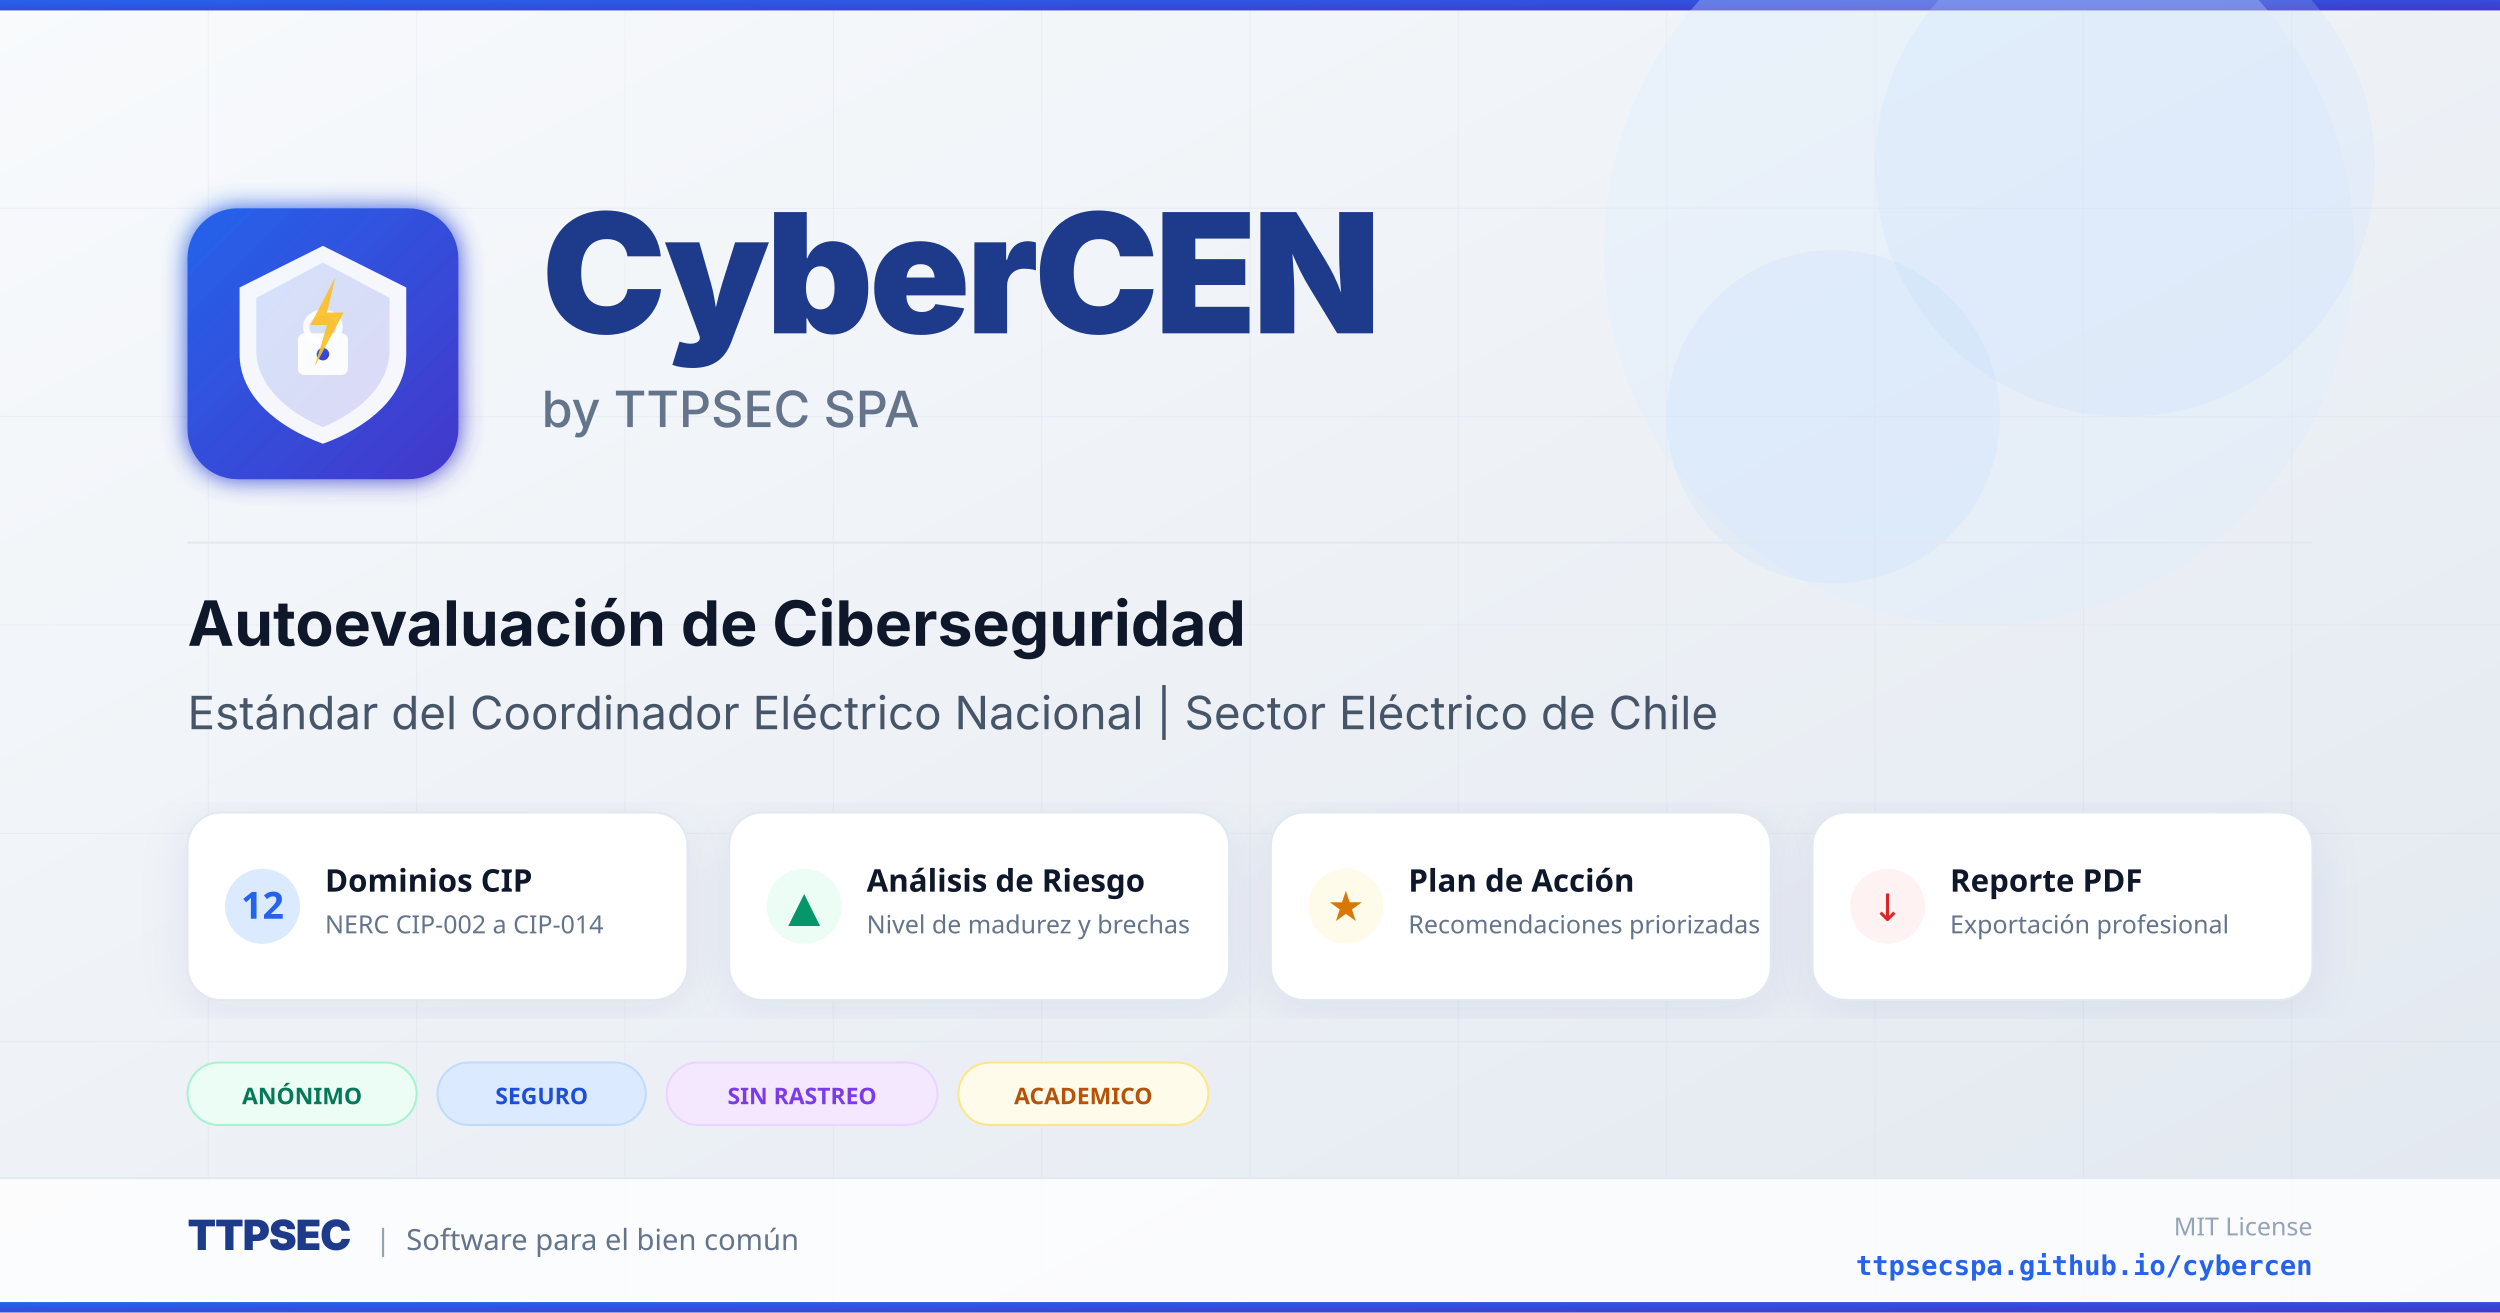
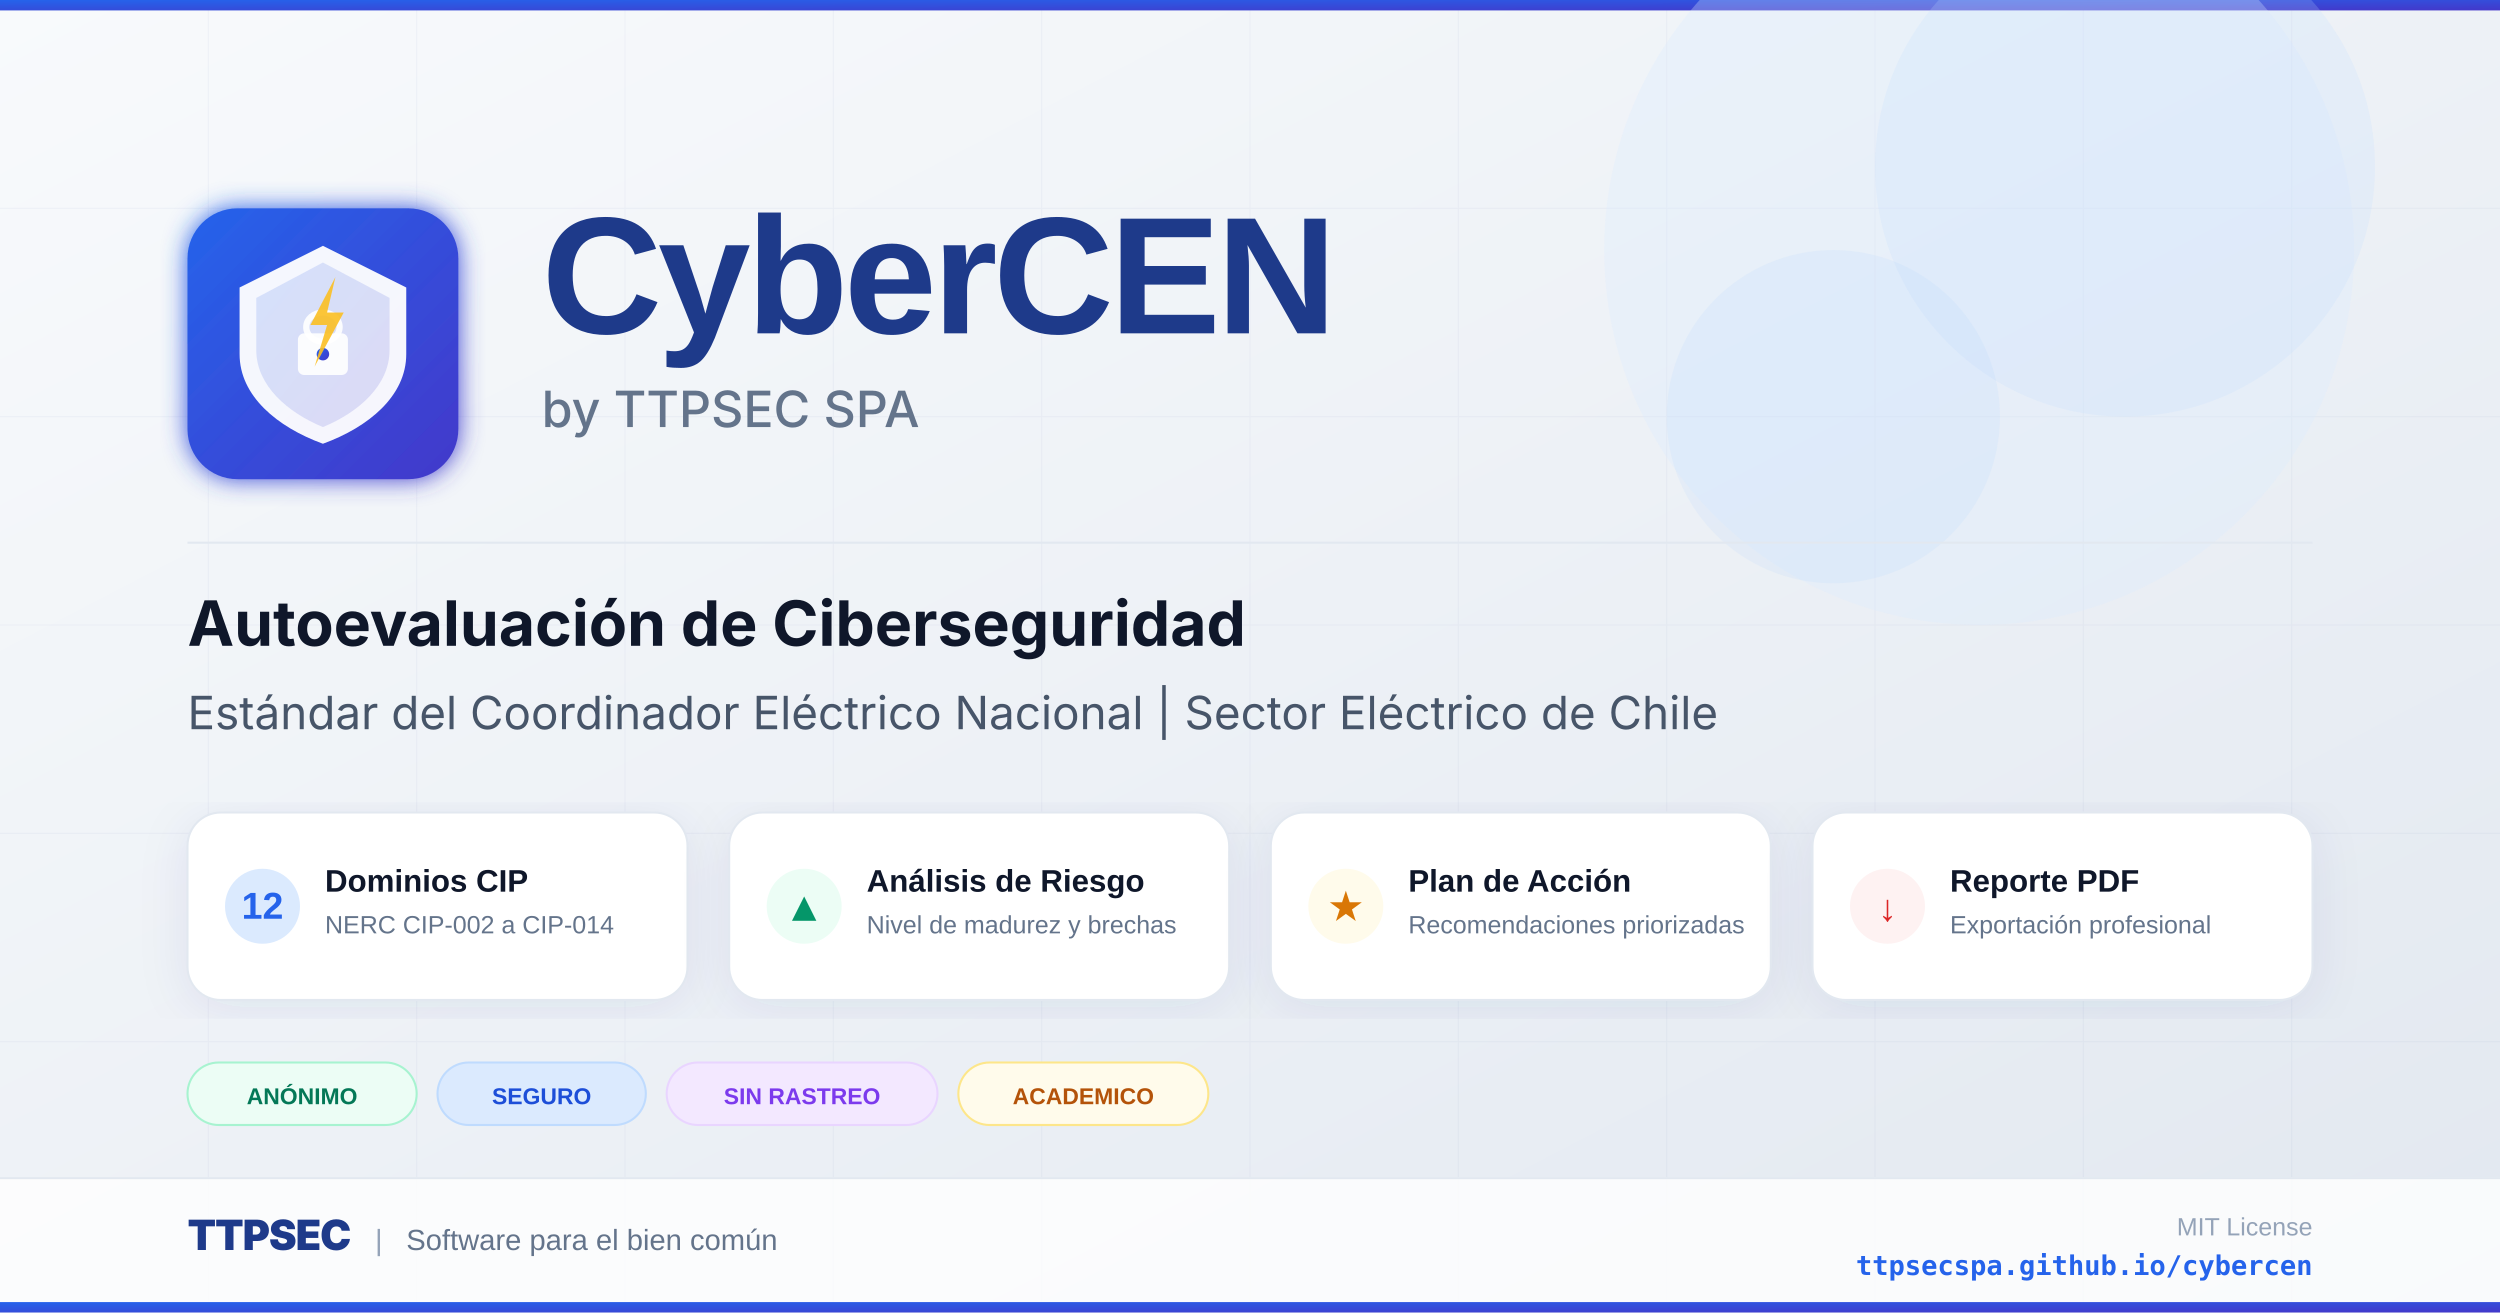
<svg xmlns="http://www.w3.org/2000/svg" viewBox="0 0 1200 630" width="1200" height="630">
  <defs>
    <linearGradient id="bg" x1="0%" y1="0%" x2="100%" y2="100%">
      <stop offset="0%" style="stop-color:#f8fafc" />
      <stop offset="100%" style="stop-color:#e2e8f0" />
    </linearGradient>
    <linearGradient id="blue" x1="0%" y1="0%" x2="100%" y2="100%">
      <stop offset="0%" style="stop-color:#2563eb" />
      <stop offset="100%" style="stop-color:#4338ca" />
    </linearGradient>
    <linearGradient id="blueLight" x1="0%" y1="0%" x2="100%" y2="0%">
      <stop offset="0%" style="stop-color:#dbeafe" />
      <stop offset="100%" style="stop-color:#e0e7ff" />
    </linearGradient>
    <filter id="cardShadow">
      <feDropShadow dx="0" dy="4" stdDeviation="12" flood-color="#1e3a8a" flood-opacity="0.08" />
    </filter>
    <filter id="glow">
      <feGaussianBlur stdDeviation="6" result="blur" />
      <feMerge>
        <feMergeNode in="blur" />
        <feMergeNode in="SourceGraphic" />
      </feMerge>
    </filter>
  </defs>
  <rect width="1200" height="630" fill="url(#bg)" />
  <g opacity="0.04" stroke="#1e3a8a" stroke-width="0.5">
    <line x1="100" y1="0" x2="100" y2="630" />
    <line x1="200" y1="0" x2="200" y2="630" />
    <line x1="300" y1="0" x2="300" y2="630" />
    <line x1="400" y1="0" x2="400" y2="630" />
    <line x1="500" y1="0" x2="500" y2="630" />
    <line x1="600" y1="0" x2="600" y2="630" />
    <line x1="700" y1="0" x2="700" y2="630" />
    <line x1="800" y1="0" x2="800" y2="630" />
    <line x1="900" y1="0" x2="900" y2="630" />
    <line x1="1000" y1="0" x2="1000" y2="630" />
    <line x1="1100" y1="0" x2="1100" y2="630" />
    <line x1="0" y1="100" x2="1200" y2="100" />
    <line x1="0" y1="200" x2="1200" y2="200" />
    <line x1="0" y1="300" x2="1200" y2="300" />
    <line x1="0" y1="400" x2="1200" y2="400" />
    <line x1="0" y1="500" x2="1200" y2="500" />
  </g>
  <rect x="0" y="0" width="1200" height="5" fill="url(#blue)" />
  <circle cx="950" cy="120" r="180" fill="#dbeafe" opacity="0.3" />
  <circle cx="1020" cy="80" r="120" fill="#bfdbfe" opacity="0.2" />
  <circle cx="880" cy="200" r="80" fill="#93c5fd" opacity="0.1" />
  <g transform="translate(90, 100)" filter="url(#glow)">
    <rect x="0" y="0" width="130" height="130" rx="24" fill="url(#blue)" />
    <g transform="translate(25, 18)">
      <path d="M40 0 L80 20 L80 52 C80 72 62 87 40 95 C18 87 0 72 0 52 L0 20 Z" fill="white" opacity="0.95" />
      <path d="M40 8 L72 25 L72 50 C72 67 57 80 40 87 C23 80 8 67 8 50 L8 25 Z" fill="url(#blue)" opacity="0.15" />
      <rect x="28" y="42" width="24" height="20" rx="3" fill="white" opacity="0.9" />
      <rect x="32" y="32" width="16" height="14" rx="8" fill="none" stroke="white" stroke-width="3" opacity="0.9" />
      <circle cx="40" cy="52" r="3" fill="url(#blue)" />
      <path d="M46 15 L34 38 L42 38 L36 58 L50 32 L42 32 Z" fill="#fbbf24" opacity="0.9" />
    </g>
  </g>
-   <text x="260" y="160" font-family="system-ui, -apple-system, 'Segoe UI', sans-serif" font-size="80" font-weight="900" fill="#1e3a8a" letter-spacing="-2">CyberCEN</text>
+   <text x="260" y="160" font-family="Arial, Helvetica, sans-serif" font-size="80" font-weight="900" fill="#1e3a8a" letter-spacing="-2">CyberCEN</text>
  <text x="260" y="205" font-family="system-ui, -apple-system, sans-serif" font-size="24" fill="#64748b" font-weight="500">by TTPSEC SPA</text>
  <rect x="90" y="260" width="1020" height="1" fill="#e2e8f0" />
  <text x="90" y="310" font-family="system-ui, -apple-system, sans-serif" font-size="30" fill="#0f172a" font-weight="700">Autoevaluación de Ciberseguridad</text>
  <text x="90" y="350" font-family="system-ui, -apple-system, sans-serif" font-size="22" fill="#475569">Estándar del Coordinador Eléctrico Nacional | Sector Eléctrico de Chile</text>
  <g transform="translate(90, 390)">
    <rect x="0" y="0" width="240" height="90" rx="16" fill="white" filter="url(#cardShadow)" />
    <rect x="0" y="0" width="240" height="90" rx="16" fill="white" stroke="#e2e8f0" stroke-width="1" />
    <circle cx="36" cy="45" r="18" fill="#dbeafe" />
-     <text x="36" y="51" font-family="system-ui, sans-serif" font-size="18" fill="#2563eb" text-anchor="middle" font-weight="700">12</text>
-     <text x="66" y="38" font-family="system-ui, sans-serif" font-size="15" fill="#0f172a" font-weight="700">Dominios CIP</text>
-     <text x="66" y="58" font-family="system-ui, sans-serif" font-size="12" fill="#64748b">NERC CIP-002 a CIP-014</text>
+     <text x="36" y="51" font-family="Arial, Helvetica, sans-serif" font-size="18" fill="#2563eb" text-anchor="middle" font-weight="700">12</text>
+     <text x="66" y="38" font-family="Arial, Helvetica, sans-serif" font-size="15" fill="#0f172a" font-weight="700">Dominios CIP</text>
+     <text x="66" y="58" font-family="Arial, Helvetica, sans-serif" font-size="12" fill="#64748b">NERC CIP-002 a CIP-014</text>
    <rect x="260" y="0" width="240" height="90" rx="16" fill="white" filter="url(#cardShadow)" />
    <rect x="260" y="0" width="240" height="90" rx="16" fill="white" stroke="#e2e8f0" stroke-width="1" />
    <circle cx="296" cy="45" r="18" fill="#ecfdf5" />
-     <text x="296" y="52" font-family="system-ui, sans-serif" font-size="20" fill="#059669" text-anchor="middle">▲</text>
-     <text x="326" y="38" font-family="system-ui, sans-serif" font-size="15" fill="#0f172a" font-weight="700">Análisis de Riesgo</text>
-     <text x="326" y="58" font-family="system-ui, sans-serif" font-size="12" fill="#64748b">Nivel de madurez y brechas</text>
+     <text x="296" y="52" font-family="Arial, Helvetica, sans-serif" font-size="20" fill="#059669" text-anchor="middle">▲</text>
+     <text x="326" y="38" font-family="Arial, Helvetica, sans-serif" font-size="15" fill="#0f172a" font-weight="700">Análisis de Riesgo</text>
+     <text x="326" y="58" font-family="Arial, Helvetica, sans-serif" font-size="12" fill="#64748b">Nivel de madurez y brechas</text>
    <rect x="520" y="0" width="240" height="90" rx="16" fill="white" filter="url(#cardShadow)" />
    <rect x="520" y="0" width="240" height="90" rx="16" fill="white" stroke="#e2e8f0" stroke-width="1" />
    <circle cx="556" cy="45" r="18" fill="#fffbeb" />
-     <text x="556" y="52" font-family="system-ui, sans-serif" font-size="20" fill="#d97706" text-anchor="middle">★</text>
-     <text x="586" y="38" font-family="system-ui, sans-serif" font-size="15" fill="#0f172a" font-weight="700">Plan de Acción</text>
-     <text x="586" y="58" font-family="system-ui, sans-serif" font-size="12" fill="#64748b">Recomendaciones priorizadas</text>
+     <text x="556" y="52" font-family="Arial, Helvetica, sans-serif" font-size="20" fill="#d97706" text-anchor="middle">★</text>
+     <text x="586" y="38" font-family="Arial, Helvetica, sans-serif" font-size="15" fill="#0f172a" font-weight="700">Plan de Acción</text>
+     <text x="586" y="58" font-family="Arial, Helvetica, sans-serif" font-size="12" fill="#64748b">Recomendaciones priorizadas</text>
    <rect x="780" y="0" width="240" height="90" rx="16" fill="white" filter="url(#cardShadow)" />
    <rect x="780" y="0" width="240" height="90" rx="16" fill="white" stroke="#e2e8f0" stroke-width="1" />
    <circle cx="816" cy="45" r="18" fill="#fef2f2" />
-     <text x="816" y="52" font-family="system-ui, sans-serif" font-size="18" fill="#dc2626" text-anchor="middle">↓</text>
-     <text x="846" y="38" font-family="system-ui, sans-serif" font-size="15" fill="#0f172a" font-weight="700">Reporte PDF</text>
-     <text x="846" y="58" font-family="system-ui, sans-serif" font-size="12" fill="#64748b">Exportación profesional</text>
+     <text x="816" y="52" font-family="Arial, Helvetica, sans-serif" font-size="18" fill="#dc2626" text-anchor="middle">↓</text>
+     <text x="846" y="38" font-family="Arial, Helvetica, sans-serif" font-size="15" fill="#0f172a" font-weight="700">Reporte PDF</text>
+     <text x="846" y="58" font-family="Arial, Helvetica, sans-serif" font-size="12" fill="#64748b">Exportación profesional</text>
  </g>
  <g transform="translate(90, 510)">
    <rect x="0" y="0" width="110" height="30" rx="15" fill="#ecfdf5" stroke="#a7f3d0" stroke-width="1" />
-     <text x="55" y="20" font-family="system-ui, sans-serif" font-size="11" fill="#047857" text-anchor="middle" font-weight="700">ANÓNIMO</text>
+     <text x="55" y="20" font-family="Arial, Helvetica, sans-serif" font-size="11" fill="#047857" text-anchor="middle" font-weight="700">ANÓNIMO</text>
    <rect x="120" y="0" width="100" height="30" rx="15" fill="#dbeafe" stroke="#bfdbfe" stroke-width="1" />
-     <text x="170" y="20" font-family="system-ui, sans-serif" font-size="11" fill="#1d4ed8" text-anchor="middle" font-weight="700">SEGURO</text>
+     <text x="170" y="20" font-family="Arial, Helvetica, sans-serif" font-size="11" fill="#1d4ed8" text-anchor="middle" font-weight="700">SEGURO</text>
    <rect x="230" y="0" width="130" height="30" rx="15" fill="#f3e8ff" stroke="#e9d5ff" stroke-width="1" />
-     <text x="295" y="20" font-family="system-ui, sans-serif" font-size="11" fill="#7c3aed" text-anchor="middle" font-weight="700">SIN RASTREO</text>
+     <text x="295" y="20" font-family="Arial, Helvetica, sans-serif" font-size="11" fill="#7c3aed" text-anchor="middle" font-weight="700">SIN RASTREO</text>
    <rect x="370" y="0" width="120" height="30" rx="15" fill="#fffbeb" stroke="#fde68a" stroke-width="1" />
-     <text x="430" y="20" font-family="system-ui, sans-serif" font-size="11" fill="#b45309" text-anchor="middle" font-weight="700">ACADEMICO</text>
+     <text x="430" y="20" font-family="Arial, Helvetica, sans-serif" font-size="11" fill="#b45309" text-anchor="middle" font-weight="700">ACADEMICO</text>
  </g>
  <rect x="0" y="565" width="1200" height="65" fill="white" opacity="0.8" />
  <rect x="0" y="565" width="1200" height="1" fill="#e2e8f0" />
  <text x="90" y="600" font-family="system-ui, -apple-system, sans-serif" font-size="20" fill="#1e3a8a" font-weight="900" letter-spacing="-0.5">TTPSEC</text>
-   <text x="180" y="600" font-family="system-ui, sans-serif" font-size="14" fill="#94a3b8">|</text>
-   <text x="195" y="600" font-family="system-ui, sans-serif" font-size="14" fill="#64748b">Software para el bien común</text>
-   <text x="1110" y="593" font-family="system-ui, sans-serif" font-size="12" fill="#94a3b8" text-anchor="end">MIT License</text>
-   <text x="1110" y="612" font-family="ui-monospace, monospace" font-size="13" fill="#2563eb" text-anchor="end" font-weight="600">ttpsecspa.github.io/cybercen</text>
+   <text x="180" y="600" font-family="Arial, Helvetica, sans-serif" font-size="14" fill="#94a3b8">|</text>
+   <text x="195" y="600" font-family="Arial, Helvetica, sans-serif" font-size="14" fill="#64748b">Software para el bien común</text>
+   <text x="1110" y="593" font-family="Arial, Helvetica, sans-serif" font-size="12" fill="#94a3b8" text-anchor="end">MIT License</text>
+   <text x="1110" y="612" font-family="Consolas, monospace" font-size="13" fill="#2563eb" text-anchor="end" font-weight="600">ttpsecspa.github.io/cybercen</text>
  <rect x="0" y="625" width="1200" height="5" fill="url(#blue)" />
</svg>
